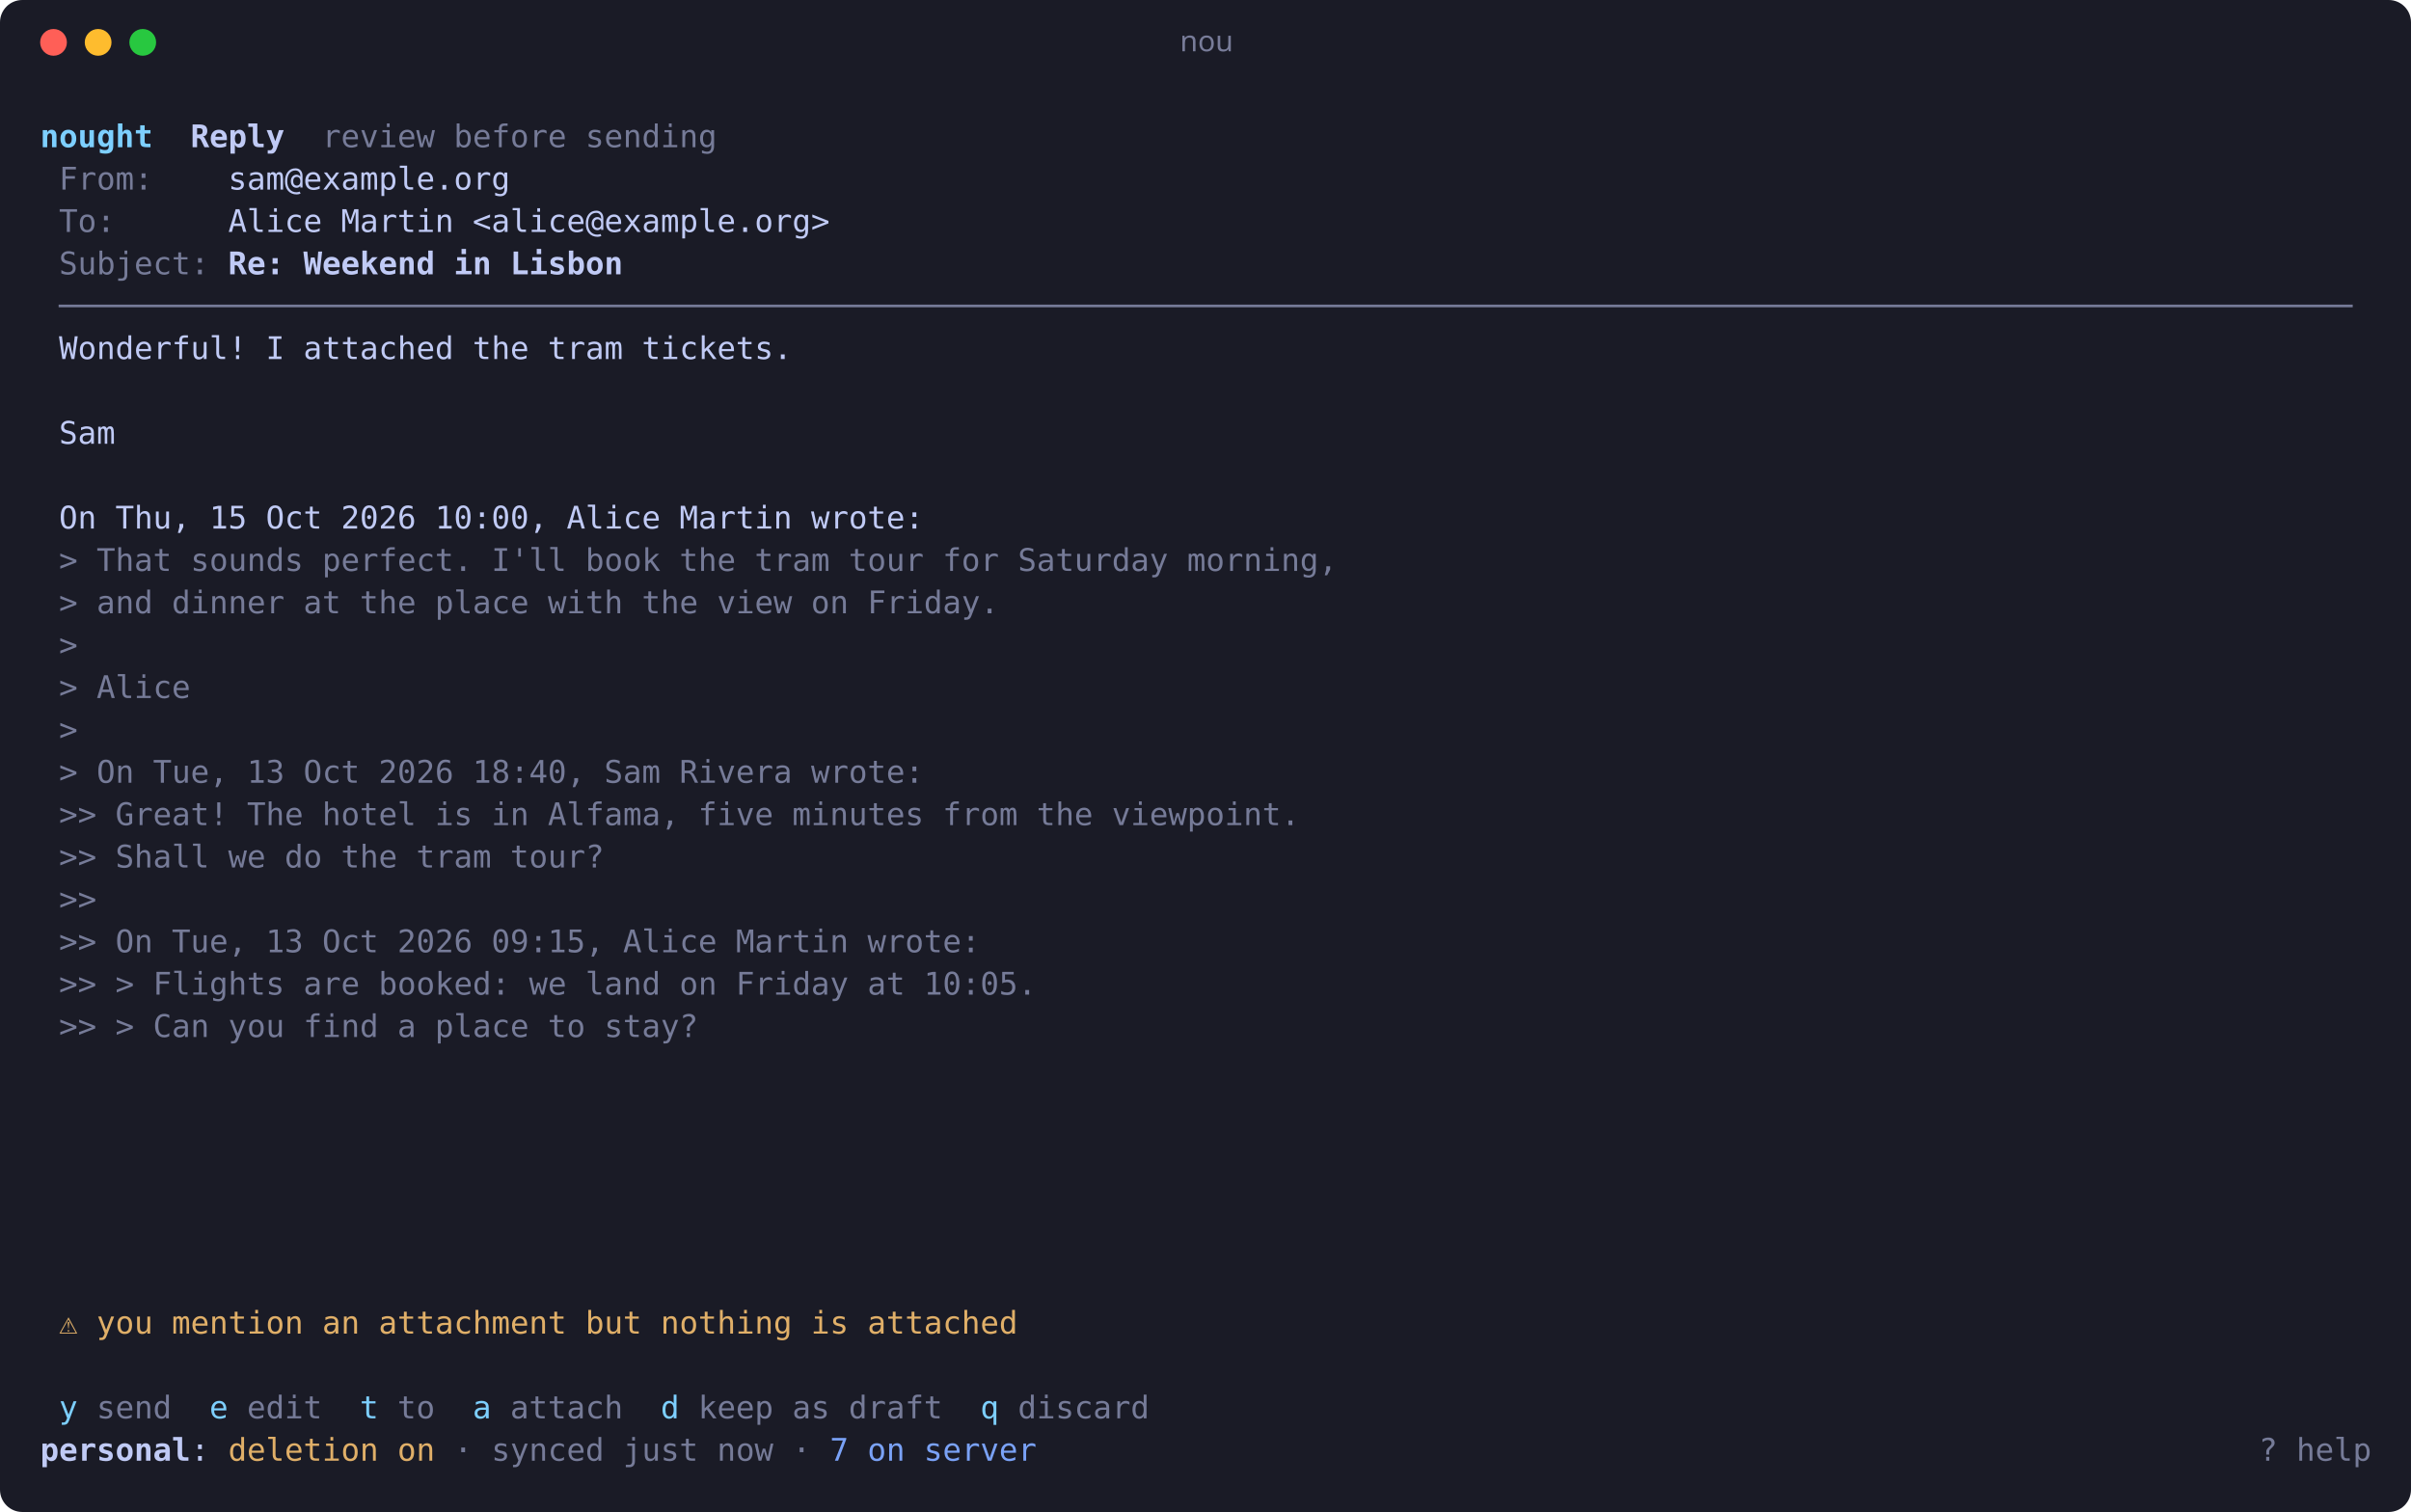
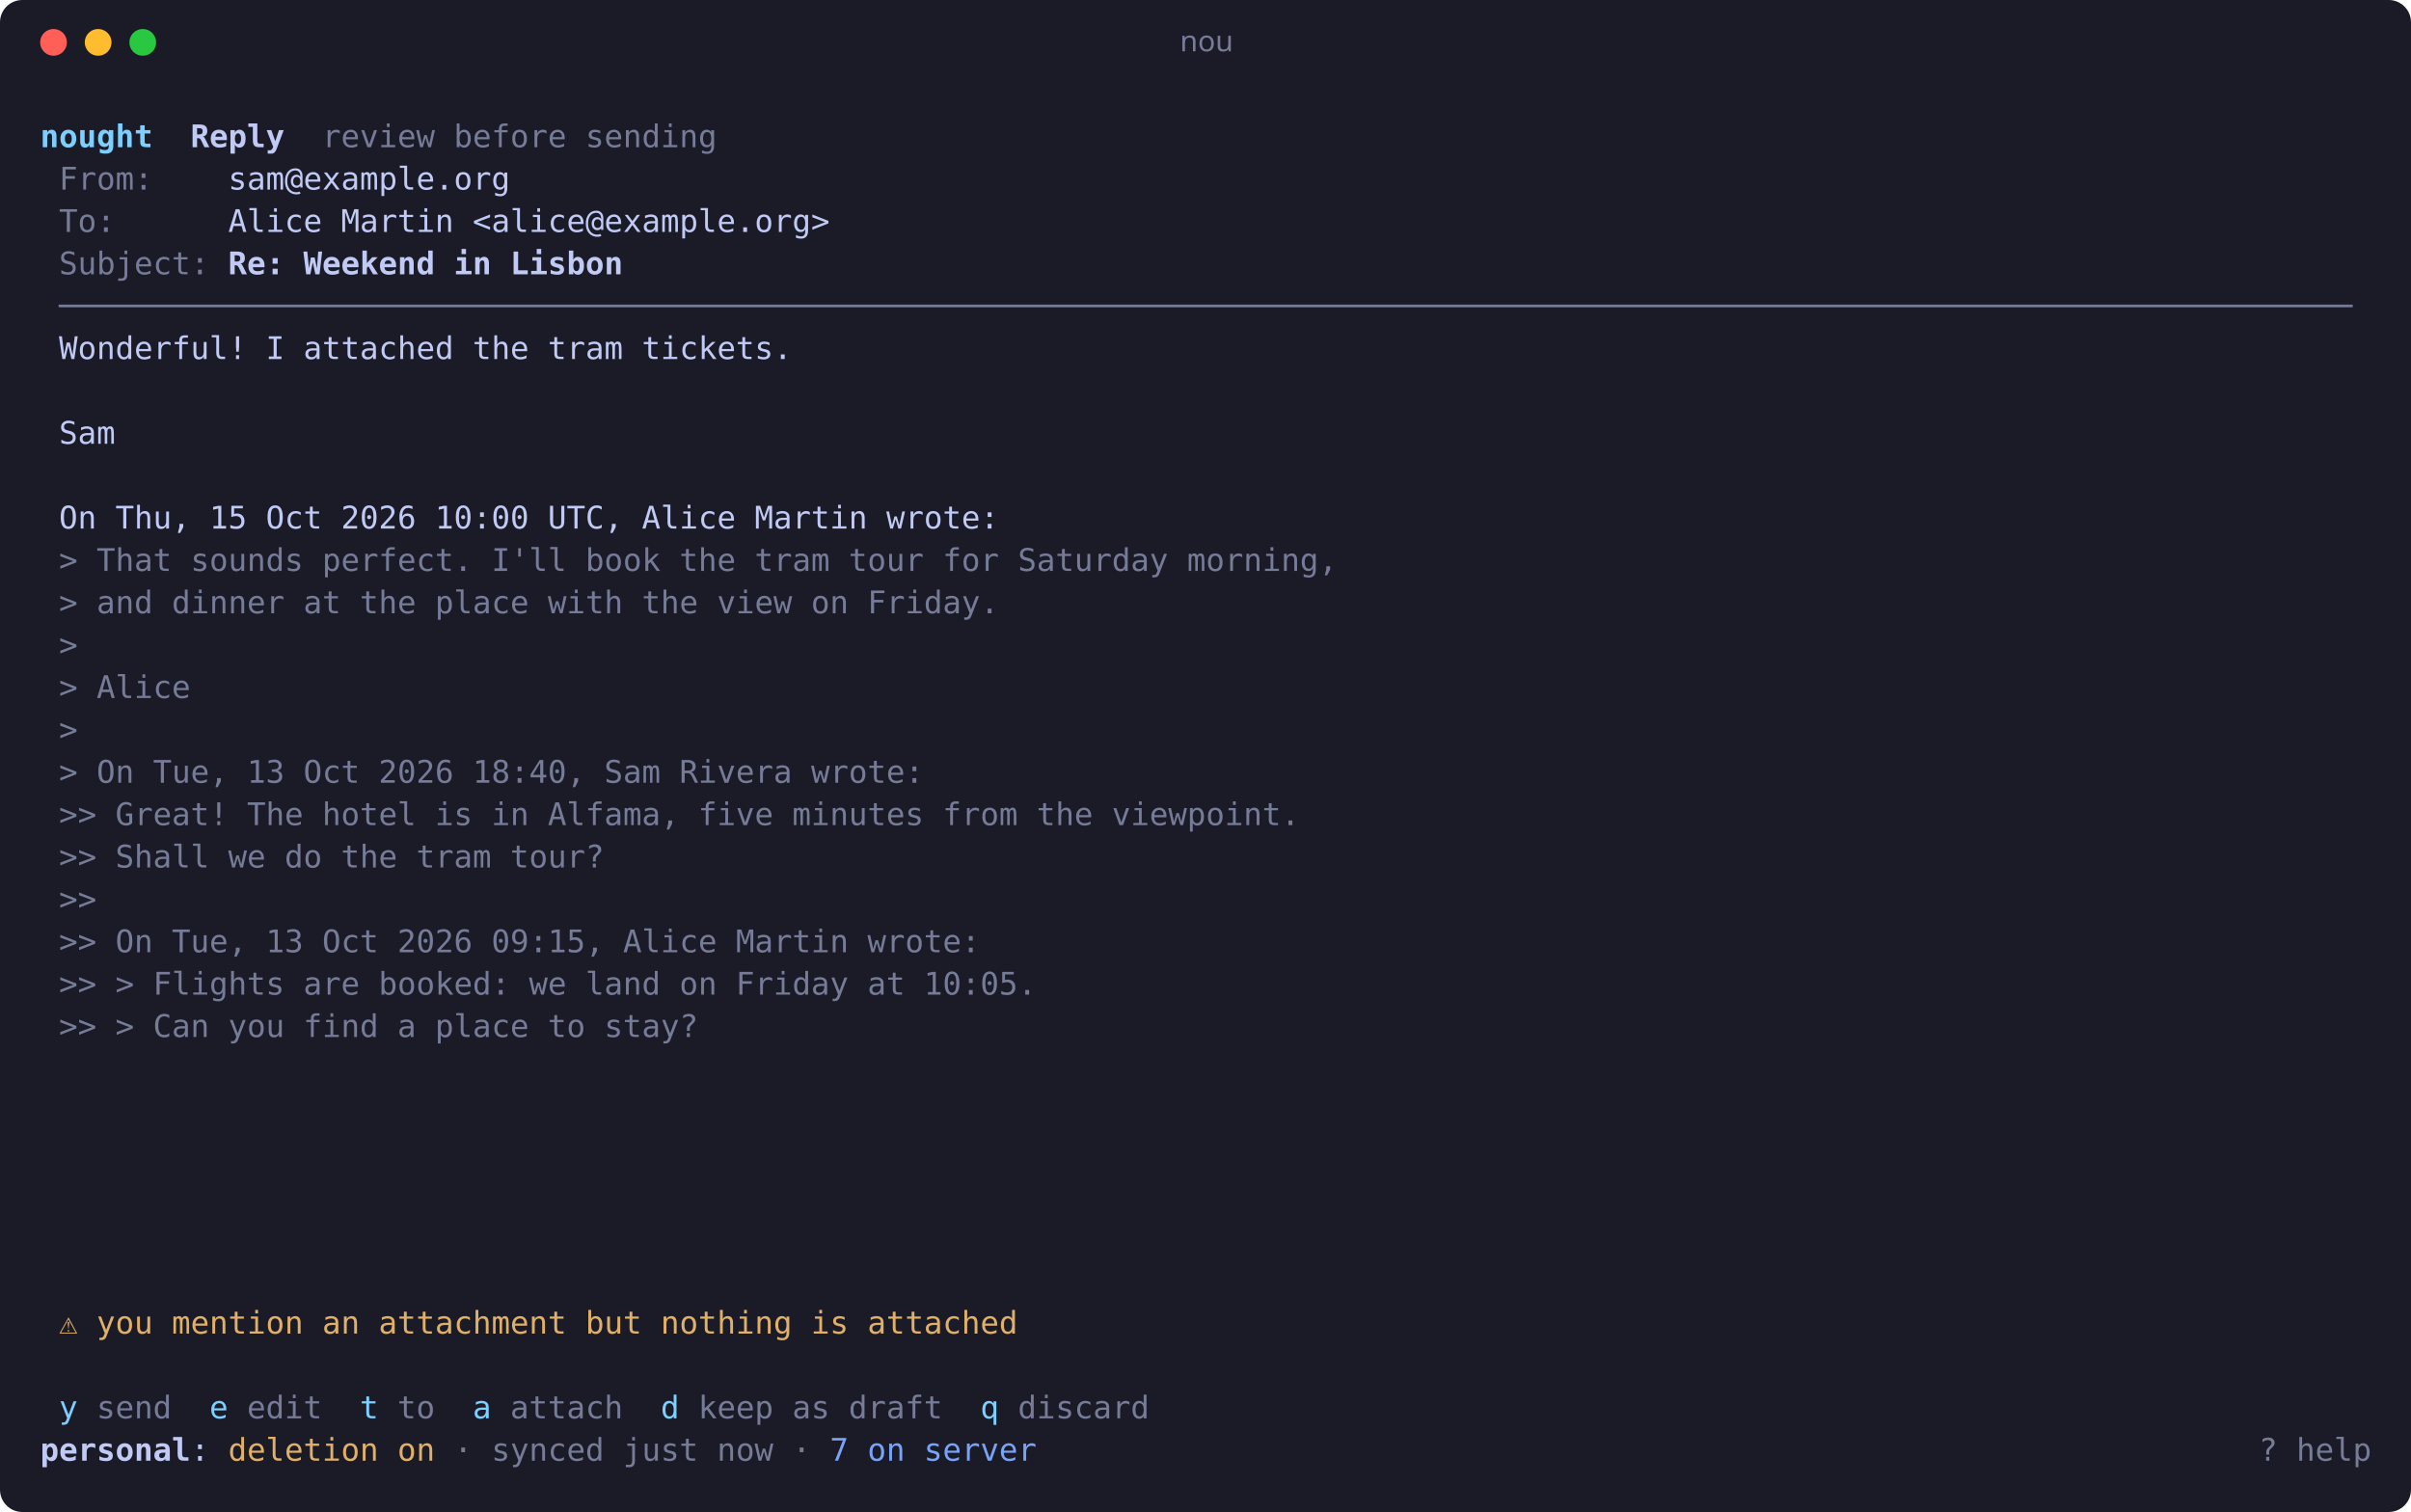
<svg xmlns="http://www.w3.org/2000/svg" width="1081" height="678" viewBox="0 0 1081 678">
  <rect width="100%" height="100%" rx="10" fill="#1a1b26" />
  <circle cx="24" cy="19" r="6" fill="#ff5f57" />
  <circle cx="44" cy="19" r="6" fill="#febc2e" />
  <circle cx="64" cy="19" r="6" fill="#28c840" />
  <text x="541" y="23" fill="#787c99" font-family="sans-serif" font-size="13" text-anchor="middle">nou</text>
  <g font-family="'JetBrains Mono','Fira Code','SF Mono',Menlo,Consolas,'DejaVu Sans Mono',monospace" font-size="14" xml:space="preserve">
    <text x="18.00" y="66.00" textLength="50.58" lengthAdjust="spacingAndGlyphs" fill="#7dcfff" font-weight="bold">nought</text>
    <text x="85.44" y="66.00" textLength="42.15" lengthAdjust="spacingAndGlyphs" fill="#c0caf5" font-weight="bold">Reply</text>
    <text x="144.45" y="66.00" textLength="50.58" lengthAdjust="spacingAndGlyphs" fill="#c0caf5" fill-opacity="0.55">review</text>
    <text x="203.46" y="66.00" textLength="50.58" lengthAdjust="spacingAndGlyphs" fill="#c0caf5" fill-opacity="0.55">before</text>
    <text x="262.47" y="66.00" textLength="59.01" lengthAdjust="spacingAndGlyphs" fill="#c0caf5" fill-opacity="0.55">sending</text>
    <text x="26.43" y="85.00" textLength="42.15" lengthAdjust="spacingAndGlyphs" fill="#c0caf5" fill-opacity="0.55">From:</text>
    <text x="102.30" y="85.00" textLength="126.45" lengthAdjust="spacingAndGlyphs" fill="#c0caf5">sam@example.org</text>
    <text x="26.43" y="104.00" textLength="25.29" lengthAdjust="spacingAndGlyphs" fill="#c0caf5" fill-opacity="0.55">To:</text>
    <text x="102.30" y="104.00" textLength="42.15" lengthAdjust="spacingAndGlyphs" fill="#c0caf5">Alice</text>
    <text x="152.88" y="104.00" textLength="50.58" lengthAdjust="spacingAndGlyphs" fill="#c0caf5">Martin</text>
    <text x="211.89" y="104.00" textLength="160.17" lengthAdjust="spacingAndGlyphs" fill="#c0caf5">&lt;alice@example.org&gt;</text>
    <text x="26.43" y="123.00" textLength="67.44" lengthAdjust="spacingAndGlyphs" fill="#c0caf5" fill-opacity="0.55">Subject:</text>
    <text x="102.30" y="123.00" textLength="25.29" lengthAdjust="spacingAndGlyphs" fill="#c0caf5" font-weight="bold">Re:</text>
    <text x="136.02" y="123.00" textLength="59.01" lengthAdjust="spacingAndGlyphs" fill="#c0caf5" font-weight="bold">Weekend</text>
    <text x="203.46" y="123.00" textLength="16.86" lengthAdjust="spacingAndGlyphs" fill="#c0caf5" font-weight="bold">in</text>
    <text x="228.75" y="123.00" textLength="50.58" lengthAdjust="spacingAndGlyphs" fill="#c0caf5" font-weight="bold">Lisbon</text>
    <text x="26.43" y="142.00" textLength="1028.46" lengthAdjust="spacingAndGlyphs" fill="#c0caf5" fill-opacity="0.55">──────────────────────────────────────────────────────────────────────────────────────────────────────────────────────────</text>
    <text x="26.43" y="161.00" textLength="84.30" lengthAdjust="spacingAndGlyphs" fill="#c0caf5">Wonderful!</text>
    <text x="119.16" y="161.00" textLength="8.43" lengthAdjust="spacingAndGlyphs" fill="#c0caf5">I</text>
    <text x="136.02" y="161.00" textLength="67.44" lengthAdjust="spacingAndGlyphs" fill="#c0caf5">attached</text>
    <text x="211.89" y="161.00" textLength="25.29" lengthAdjust="spacingAndGlyphs" fill="#c0caf5">the</text>
    <text x="245.61" y="161.00" textLength="33.72" lengthAdjust="spacingAndGlyphs" fill="#c0caf5">tram</text>
    <text x="287.76" y="161.00" textLength="67.44" lengthAdjust="spacingAndGlyphs" fill="#c0caf5">tickets.</text>
    <text x="26.43" y="199.00" textLength="25.29" lengthAdjust="spacingAndGlyphs" fill="#c0caf5">Sam</text>
    <text x="26.43" y="237.00" textLength="16.86" lengthAdjust="spacingAndGlyphs" fill="#c0caf5">On</text>
    <text x="51.72" y="237.00" textLength="33.72" lengthAdjust="spacingAndGlyphs" fill="#c0caf5">Thu,</text>
    <text x="93.87" y="237.00" textLength="16.86" lengthAdjust="spacingAndGlyphs" fill="#c0caf5">15</text>
    <text x="119.16" y="237.00" textLength="25.29" lengthAdjust="spacingAndGlyphs" fill="#c0caf5">Oct</text>
    <text x="152.88" y="237.00" textLength="33.72" lengthAdjust="spacingAndGlyphs" fill="#c0caf5">2026</text>
-     <text x="195.03" y="237.00" textLength="50.58" lengthAdjust="spacingAndGlyphs" fill="#c0caf5">10:00,</text>
-     <text x="254.04" y="237.00" textLength="42.15" lengthAdjust="spacingAndGlyphs" fill="#c0caf5">Alice</text>
-     <text x="304.62" y="237.00" textLength="50.58" lengthAdjust="spacingAndGlyphs" fill="#c0caf5">Martin</text>
-     <text x="363.63" y="237.00" textLength="50.58" lengthAdjust="spacingAndGlyphs" fill="#c0caf5">wrote:</text>
+     <text x="195.03" y="237.00" textLength="42.15" lengthAdjust="spacingAndGlyphs" fill="#c0caf5">10:00</text>
+     <text x="245.61" y="237.00" textLength="33.72" lengthAdjust="spacingAndGlyphs" fill="#c0caf5">UTC,</text>
+     <text x="287.76" y="237.00" textLength="42.15" lengthAdjust="spacingAndGlyphs" fill="#c0caf5">Alice</text>
+     <text x="338.34" y="237.00" textLength="50.58" lengthAdjust="spacingAndGlyphs" fill="#c0caf5">Martin</text>
+     <text x="397.35" y="237.00" textLength="50.58" lengthAdjust="spacingAndGlyphs" fill="#c0caf5">wrote:</text>
    <text x="26.43" y="256.00" textLength="8.43" lengthAdjust="spacingAndGlyphs" fill="#c0caf5" fill-opacity="0.55">&gt;</text>
    <text x="43.29" y="256.00" textLength="33.72" lengthAdjust="spacingAndGlyphs" fill="#c0caf5" fill-opacity="0.55">That</text>
    <text x="85.44" y="256.00" textLength="50.58" lengthAdjust="spacingAndGlyphs" fill="#c0caf5" fill-opacity="0.55">sounds</text>
    <text x="144.45" y="256.00" textLength="67.44" lengthAdjust="spacingAndGlyphs" fill="#c0caf5" fill-opacity="0.55">perfect.</text>
    <text x="220.32" y="256.00" textLength="33.72" lengthAdjust="spacingAndGlyphs" fill="#c0caf5" fill-opacity="0.55">I'll</text>
    <text x="262.47" y="256.00" textLength="33.72" lengthAdjust="spacingAndGlyphs" fill="#c0caf5" fill-opacity="0.55">book</text>
    <text x="304.62" y="256.00" textLength="25.29" lengthAdjust="spacingAndGlyphs" fill="#c0caf5" fill-opacity="0.55">the</text>
    <text x="338.34" y="256.00" textLength="33.72" lengthAdjust="spacingAndGlyphs" fill="#c0caf5" fill-opacity="0.55">tram</text>
    <text x="380.49" y="256.00" textLength="33.72" lengthAdjust="spacingAndGlyphs" fill="#c0caf5" fill-opacity="0.55">tour</text>
    <text x="422.64" y="256.00" textLength="25.29" lengthAdjust="spacingAndGlyphs" fill="#c0caf5" fill-opacity="0.55">for</text>
    <text x="456.36" y="256.00" textLength="67.44" lengthAdjust="spacingAndGlyphs" fill="#c0caf5" fill-opacity="0.55">Saturday</text>
    <text x="532.23" y="256.00" textLength="67.44" lengthAdjust="spacingAndGlyphs" fill="#c0caf5" fill-opacity="0.55">morning,</text>
    <text x="26.43" y="275.00" textLength="8.43" lengthAdjust="spacingAndGlyphs" fill="#c0caf5" fill-opacity="0.55">&gt;</text>
    <text x="43.29" y="275.00" textLength="25.29" lengthAdjust="spacingAndGlyphs" fill="#c0caf5" fill-opacity="0.55">and</text>
    <text x="77.01" y="275.00" textLength="50.58" lengthAdjust="spacingAndGlyphs" fill="#c0caf5" fill-opacity="0.55">dinner</text>
    <text x="136.02" y="275.00" textLength="16.86" lengthAdjust="spacingAndGlyphs" fill="#c0caf5" fill-opacity="0.55">at</text>
    <text x="161.31" y="275.00" textLength="25.29" lengthAdjust="spacingAndGlyphs" fill="#c0caf5" fill-opacity="0.55">the</text>
    <text x="195.03" y="275.00" textLength="42.15" lengthAdjust="spacingAndGlyphs" fill="#c0caf5" fill-opacity="0.55">place</text>
    <text x="245.61" y="275.00" textLength="33.72" lengthAdjust="spacingAndGlyphs" fill="#c0caf5" fill-opacity="0.55">with</text>
    <text x="287.76" y="275.00" textLength="25.29" lengthAdjust="spacingAndGlyphs" fill="#c0caf5" fill-opacity="0.55">the</text>
    <text x="321.48" y="275.00" textLength="33.72" lengthAdjust="spacingAndGlyphs" fill="#c0caf5" fill-opacity="0.55">view</text>
    <text x="363.63" y="275.00" textLength="16.86" lengthAdjust="spacingAndGlyphs" fill="#c0caf5" fill-opacity="0.55">on</text>
    <text x="388.92" y="275.00" textLength="59.01" lengthAdjust="spacingAndGlyphs" fill="#c0caf5" fill-opacity="0.55">Friday.</text>
    <text x="26.43" y="294.00" textLength="8.43" lengthAdjust="spacingAndGlyphs" fill="#c0caf5" fill-opacity="0.55">&gt;</text>
    <text x="26.43" y="313.00" textLength="8.43" lengthAdjust="spacingAndGlyphs" fill="#c0caf5" fill-opacity="0.55">&gt;</text>
    <text x="43.29" y="313.00" textLength="42.15" lengthAdjust="spacingAndGlyphs" fill="#c0caf5" fill-opacity="0.55">Alice</text>
    <text x="26.43" y="332.00" textLength="8.43" lengthAdjust="spacingAndGlyphs" fill="#c0caf5" fill-opacity="0.55">&gt;</text>
    <text x="26.43" y="351.00" textLength="8.43" lengthAdjust="spacingAndGlyphs" fill="#c0caf5" fill-opacity="0.55">&gt;</text>
    <text x="43.29" y="351.00" textLength="16.86" lengthAdjust="spacingAndGlyphs" fill="#c0caf5" fill-opacity="0.55">On</text>
    <text x="68.58" y="351.00" textLength="33.72" lengthAdjust="spacingAndGlyphs" fill="#c0caf5" fill-opacity="0.55">Tue,</text>
    <text x="110.73" y="351.00" textLength="16.86" lengthAdjust="spacingAndGlyphs" fill="#c0caf5" fill-opacity="0.55">13</text>
    <text x="136.02" y="351.00" textLength="25.29" lengthAdjust="spacingAndGlyphs" fill="#c0caf5" fill-opacity="0.55">Oct</text>
    <text x="169.74" y="351.00" textLength="33.72" lengthAdjust="spacingAndGlyphs" fill="#c0caf5" fill-opacity="0.55">2026</text>
    <text x="211.89" y="351.00" textLength="50.58" lengthAdjust="spacingAndGlyphs" fill="#c0caf5" fill-opacity="0.55">18:40,</text>
    <text x="270.90" y="351.00" textLength="25.29" lengthAdjust="spacingAndGlyphs" fill="#c0caf5" fill-opacity="0.55">Sam</text>
    <text x="304.62" y="351.00" textLength="50.58" lengthAdjust="spacingAndGlyphs" fill="#c0caf5" fill-opacity="0.55">Rivera</text>
    <text x="363.63" y="351.00" textLength="50.58" lengthAdjust="spacingAndGlyphs" fill="#c0caf5" fill-opacity="0.55">wrote:</text>
    <text x="26.43" y="370.00" textLength="16.86" lengthAdjust="spacingAndGlyphs" fill="#c0caf5" fill-opacity="0.55">&gt;&gt;</text>
    <text x="51.72" y="370.00" textLength="50.58" lengthAdjust="spacingAndGlyphs" fill="#c0caf5" fill-opacity="0.55">Great!</text>
    <text x="110.73" y="370.00" textLength="25.29" lengthAdjust="spacingAndGlyphs" fill="#c0caf5" fill-opacity="0.55">The</text>
    <text x="144.45" y="370.00" textLength="42.15" lengthAdjust="spacingAndGlyphs" fill="#c0caf5" fill-opacity="0.55">hotel</text>
    <text x="195.03" y="370.00" textLength="16.86" lengthAdjust="spacingAndGlyphs" fill="#c0caf5" fill-opacity="0.55">is</text>
    <text x="220.32" y="370.00" textLength="16.86" lengthAdjust="spacingAndGlyphs" fill="#c0caf5" fill-opacity="0.55">in</text>
    <text x="245.61" y="370.00" textLength="59.01" lengthAdjust="spacingAndGlyphs" fill="#c0caf5" fill-opacity="0.55">Alfama,</text>
    <text x="313.05" y="370.00" textLength="33.72" lengthAdjust="spacingAndGlyphs" fill="#c0caf5" fill-opacity="0.55">five</text>
    <text x="355.20" y="370.00" textLength="59.01" lengthAdjust="spacingAndGlyphs" fill="#c0caf5" fill-opacity="0.55">minutes</text>
    <text x="422.64" y="370.00" textLength="33.72" lengthAdjust="spacingAndGlyphs" fill="#c0caf5" fill-opacity="0.55">from</text>
    <text x="464.79" y="370.00" textLength="25.29" lengthAdjust="spacingAndGlyphs" fill="#c0caf5" fill-opacity="0.55">the</text>
    <text x="498.51" y="370.00" textLength="84.30" lengthAdjust="spacingAndGlyphs" fill="#c0caf5" fill-opacity="0.55">viewpoint.</text>
    <text x="26.43" y="389.00" textLength="16.86" lengthAdjust="spacingAndGlyphs" fill="#c0caf5" fill-opacity="0.55">&gt;&gt;</text>
    <text x="51.72" y="389.00" textLength="42.15" lengthAdjust="spacingAndGlyphs" fill="#c0caf5" fill-opacity="0.55">Shall</text>
    <text x="102.30" y="389.00" textLength="16.86" lengthAdjust="spacingAndGlyphs" fill="#c0caf5" fill-opacity="0.55">we</text>
    <text x="127.59" y="389.00" textLength="16.86" lengthAdjust="spacingAndGlyphs" fill="#c0caf5" fill-opacity="0.55">do</text>
    <text x="152.88" y="389.00" textLength="25.29" lengthAdjust="spacingAndGlyphs" fill="#c0caf5" fill-opacity="0.55">the</text>
    <text x="186.60" y="389.00" textLength="33.72" lengthAdjust="spacingAndGlyphs" fill="#c0caf5" fill-opacity="0.55">tram</text>
    <text x="228.75" y="389.00" textLength="42.15" lengthAdjust="spacingAndGlyphs" fill="#c0caf5" fill-opacity="0.55">tour?</text>
    <text x="26.43" y="408.00" textLength="16.86" lengthAdjust="spacingAndGlyphs" fill="#c0caf5" fill-opacity="0.55">&gt;&gt;</text>
    <text x="26.43" y="427.00" textLength="16.86" lengthAdjust="spacingAndGlyphs" fill="#c0caf5" fill-opacity="0.55">&gt;&gt;</text>
    <text x="51.72" y="427.00" textLength="16.86" lengthAdjust="spacingAndGlyphs" fill="#c0caf5" fill-opacity="0.55">On</text>
    <text x="77.01" y="427.00" textLength="33.72" lengthAdjust="spacingAndGlyphs" fill="#c0caf5" fill-opacity="0.55">Tue,</text>
    <text x="119.16" y="427.00" textLength="16.86" lengthAdjust="spacingAndGlyphs" fill="#c0caf5" fill-opacity="0.55">13</text>
    <text x="144.45" y="427.00" textLength="25.29" lengthAdjust="spacingAndGlyphs" fill="#c0caf5" fill-opacity="0.55">Oct</text>
    <text x="178.17" y="427.00" textLength="33.72" lengthAdjust="spacingAndGlyphs" fill="#c0caf5" fill-opacity="0.55">2026</text>
    <text x="220.32" y="427.00" textLength="50.58" lengthAdjust="spacingAndGlyphs" fill="#c0caf5" fill-opacity="0.55">09:15,</text>
    <text x="279.33" y="427.00" textLength="42.15" lengthAdjust="spacingAndGlyphs" fill="#c0caf5" fill-opacity="0.55">Alice</text>
    <text x="329.91" y="427.00" textLength="50.58" lengthAdjust="spacingAndGlyphs" fill="#c0caf5" fill-opacity="0.55">Martin</text>
    <text x="388.92" y="427.00" textLength="50.58" lengthAdjust="spacingAndGlyphs" fill="#c0caf5" fill-opacity="0.55">wrote:</text>
    <text x="26.43" y="446.00" textLength="16.86" lengthAdjust="spacingAndGlyphs" fill="#c0caf5" fill-opacity="0.55">&gt;&gt;</text>
    <text x="51.72" y="446.00" textLength="8.43" lengthAdjust="spacingAndGlyphs" fill="#c0caf5" fill-opacity="0.55">&gt;</text>
    <text x="68.58" y="446.00" textLength="59.01" lengthAdjust="spacingAndGlyphs" fill="#c0caf5" fill-opacity="0.55">Flights</text>
    <text x="136.02" y="446.00" textLength="25.29" lengthAdjust="spacingAndGlyphs" fill="#c0caf5" fill-opacity="0.55">are</text>
    <text x="169.74" y="446.00" textLength="59.01" lengthAdjust="spacingAndGlyphs" fill="#c0caf5" fill-opacity="0.55">booked:</text>
    <text x="237.18" y="446.00" textLength="16.86" lengthAdjust="spacingAndGlyphs" fill="#c0caf5" fill-opacity="0.55">we</text>
    <text x="262.47" y="446.00" textLength="33.72" lengthAdjust="spacingAndGlyphs" fill="#c0caf5" fill-opacity="0.55">land</text>
    <text x="304.62" y="446.00" textLength="16.86" lengthAdjust="spacingAndGlyphs" fill="#c0caf5" fill-opacity="0.55">on</text>
    <text x="329.91" y="446.00" textLength="50.58" lengthAdjust="spacingAndGlyphs" fill="#c0caf5" fill-opacity="0.55">Friday</text>
    <text x="388.92" y="446.00" textLength="16.86" lengthAdjust="spacingAndGlyphs" fill="#c0caf5" fill-opacity="0.55">at</text>
    <text x="414.21" y="446.00" textLength="50.58" lengthAdjust="spacingAndGlyphs" fill="#c0caf5" fill-opacity="0.55">10:05.</text>
    <text x="26.43" y="465.00" textLength="16.86" lengthAdjust="spacingAndGlyphs" fill="#c0caf5" fill-opacity="0.55">&gt;&gt;</text>
    <text x="51.72" y="465.00" textLength="8.43" lengthAdjust="spacingAndGlyphs" fill="#c0caf5" fill-opacity="0.55">&gt;</text>
    <text x="68.58" y="465.00" textLength="25.29" lengthAdjust="spacingAndGlyphs" fill="#c0caf5" fill-opacity="0.55">Can</text>
    <text x="102.30" y="465.00" textLength="25.29" lengthAdjust="spacingAndGlyphs" fill="#c0caf5" fill-opacity="0.55">you</text>
    <text x="136.02" y="465.00" textLength="33.72" lengthAdjust="spacingAndGlyphs" fill="#c0caf5" fill-opacity="0.55">find</text>
    <text x="178.17" y="465.00" textLength="8.43" lengthAdjust="spacingAndGlyphs" fill="#c0caf5" fill-opacity="0.55">a</text>
    <text x="195.03" y="465.00" textLength="42.15" lengthAdjust="spacingAndGlyphs" fill="#c0caf5" fill-opacity="0.55">place</text>
    <text x="245.61" y="465.00" textLength="16.86" lengthAdjust="spacingAndGlyphs" fill="#c0caf5" fill-opacity="0.55">to</text>
    <text x="270.90" y="465.00" textLength="42.15" lengthAdjust="spacingAndGlyphs" fill="#c0caf5" fill-opacity="0.55">stay?</text>
    <text x="26.43" y="598.00" textLength="8.43" lengthAdjust="spacingAndGlyphs" fill="#e0af68">⚠</text>
    <text x="43.29" y="598.00" textLength="25.29" lengthAdjust="spacingAndGlyphs" fill="#e0af68">you</text>
    <text x="77.01" y="598.00" textLength="59.01" lengthAdjust="spacingAndGlyphs" fill="#e0af68">mention</text>
    <text x="144.45" y="598.00" textLength="16.86" lengthAdjust="spacingAndGlyphs" fill="#e0af68">an</text>
    <text x="169.74" y="598.00" textLength="84.30" lengthAdjust="spacingAndGlyphs" fill="#e0af68">attachment</text>
    <text x="262.47" y="598.00" textLength="25.29" lengthAdjust="spacingAndGlyphs" fill="#e0af68">but</text>
    <text x="296.19" y="598.00" textLength="59.01" lengthAdjust="spacingAndGlyphs" fill="#e0af68">nothing</text>
    <text x="363.63" y="598.00" textLength="16.86" lengthAdjust="spacingAndGlyphs" fill="#e0af68">is</text>
    <text x="388.92" y="598.00" textLength="67.44" lengthAdjust="spacingAndGlyphs" fill="#e0af68">attached</text>
    <text x="26.43" y="636.00" textLength="8.43" lengthAdjust="spacingAndGlyphs" fill="#7dcfff">y</text>
    <text x="43.29" y="636.00" textLength="33.72" lengthAdjust="spacingAndGlyphs" fill="#c0caf5" fill-opacity="0.55">send</text>
    <text x="93.87" y="636.00" textLength="8.43" lengthAdjust="spacingAndGlyphs" fill="#7dcfff">e</text>
    <text x="110.73" y="636.00" textLength="33.72" lengthAdjust="spacingAndGlyphs" fill="#c0caf5" fill-opacity="0.55">edit</text>
    <text x="161.31" y="636.00" textLength="8.43" lengthAdjust="spacingAndGlyphs" fill="#7dcfff">t</text>
    <text x="178.17" y="636.00" textLength="16.86" lengthAdjust="spacingAndGlyphs" fill="#c0caf5" fill-opacity="0.55">to</text>
    <text x="211.89" y="636.00" textLength="8.43" lengthAdjust="spacingAndGlyphs" fill="#7dcfff">a</text>
    <text x="228.75" y="636.00" textLength="50.58" lengthAdjust="spacingAndGlyphs" fill="#c0caf5" fill-opacity="0.55">attach</text>
    <text x="296.19" y="636.00" textLength="8.43" lengthAdjust="spacingAndGlyphs" fill="#7dcfff">d</text>
    <text x="313.05" y="636.00" textLength="33.72" lengthAdjust="spacingAndGlyphs" fill="#c0caf5" fill-opacity="0.55">keep</text>
    <text x="355.20" y="636.00" textLength="16.86" lengthAdjust="spacingAndGlyphs" fill="#c0caf5" fill-opacity="0.55">as</text>
    <text x="380.49" y="636.00" textLength="42.15" lengthAdjust="spacingAndGlyphs" fill="#c0caf5" fill-opacity="0.55">draft</text>
    <text x="439.50" y="636.00" textLength="8.43" lengthAdjust="spacingAndGlyphs" fill="#7dcfff">q</text>
    <text x="456.36" y="636.00" textLength="59.01" lengthAdjust="spacingAndGlyphs" fill="#c0caf5" fill-opacity="0.55">discard</text>
    <text x="18.00" y="655.00" textLength="67.44" lengthAdjust="spacingAndGlyphs" fill="#c0caf5" font-weight="bold">personal</text>
    <text x="85.44" y="655.00" textLength="8.43" lengthAdjust="spacingAndGlyphs" fill="#c0caf5">:</text>
    <text x="102.30" y="655.00" textLength="67.44" lengthAdjust="spacingAndGlyphs" fill="#e0af68">deletion</text>
    <text x="178.17" y="655.00" textLength="16.86" lengthAdjust="spacingAndGlyphs" fill="#e0af68">on</text>
    <text x="203.46" y="655.00" textLength="8.43" lengthAdjust="spacingAndGlyphs" fill="#c0caf5" fill-opacity="0.55">·</text>
    <text x="220.32" y="655.00" textLength="50.58" lengthAdjust="spacingAndGlyphs" fill="#c0caf5" fill-opacity="0.55">synced</text>
    <text x="279.33" y="655.00" textLength="33.72" lengthAdjust="spacingAndGlyphs" fill="#c0caf5" fill-opacity="0.55">just</text>
    <text x="321.48" y="655.00" textLength="25.29" lengthAdjust="spacingAndGlyphs" fill="#c0caf5" fill-opacity="0.55">now</text>
    <text x="355.20" y="655.00" textLength="8.43" lengthAdjust="spacingAndGlyphs" fill="#c0caf5" fill-opacity="0.55">·</text>
    <text x="372.06" y="655.00" textLength="8.43" lengthAdjust="spacingAndGlyphs" fill="#7aa2f7">7</text>
    <text x="388.92" y="655.00" textLength="16.86" lengthAdjust="spacingAndGlyphs" fill="#7aa2f7">on</text>
    <text x="414.21" y="655.00" textLength="50.58" lengthAdjust="spacingAndGlyphs" fill="#7aa2f7">server</text>
    <text x="1012.74" y="655.00" textLength="8.43" lengthAdjust="spacingAndGlyphs" fill="#c0caf5" fill-opacity="0.55">?</text>
    <text x="1029.60" y="655.00" textLength="33.72" lengthAdjust="spacingAndGlyphs" fill="#c0caf5" fill-opacity="0.55">help</text>
  </g>
</svg>
